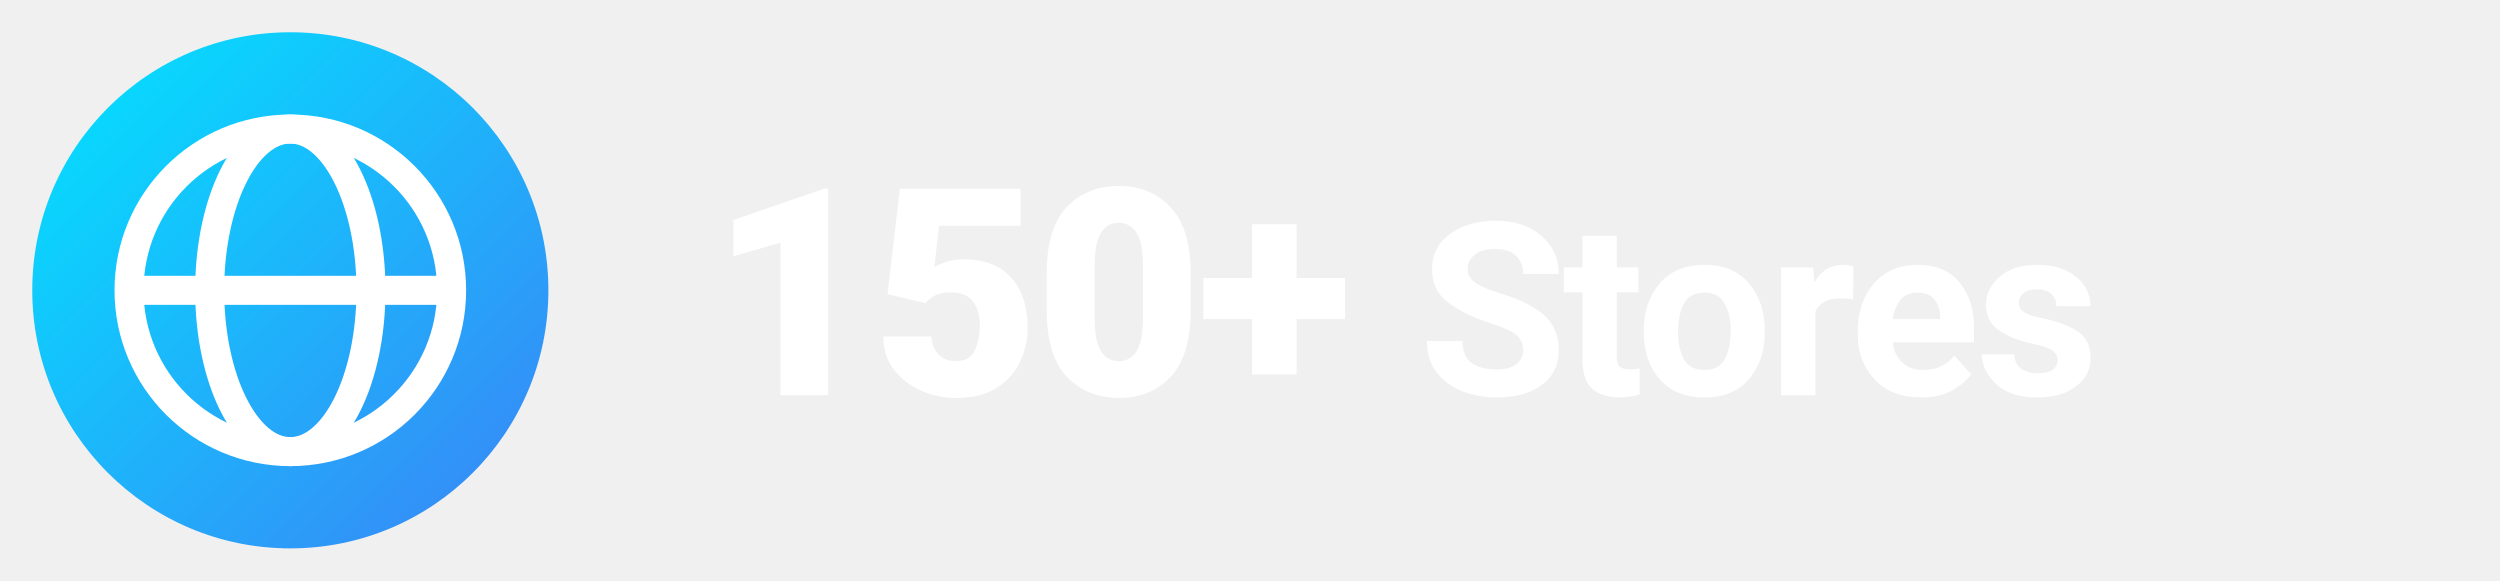
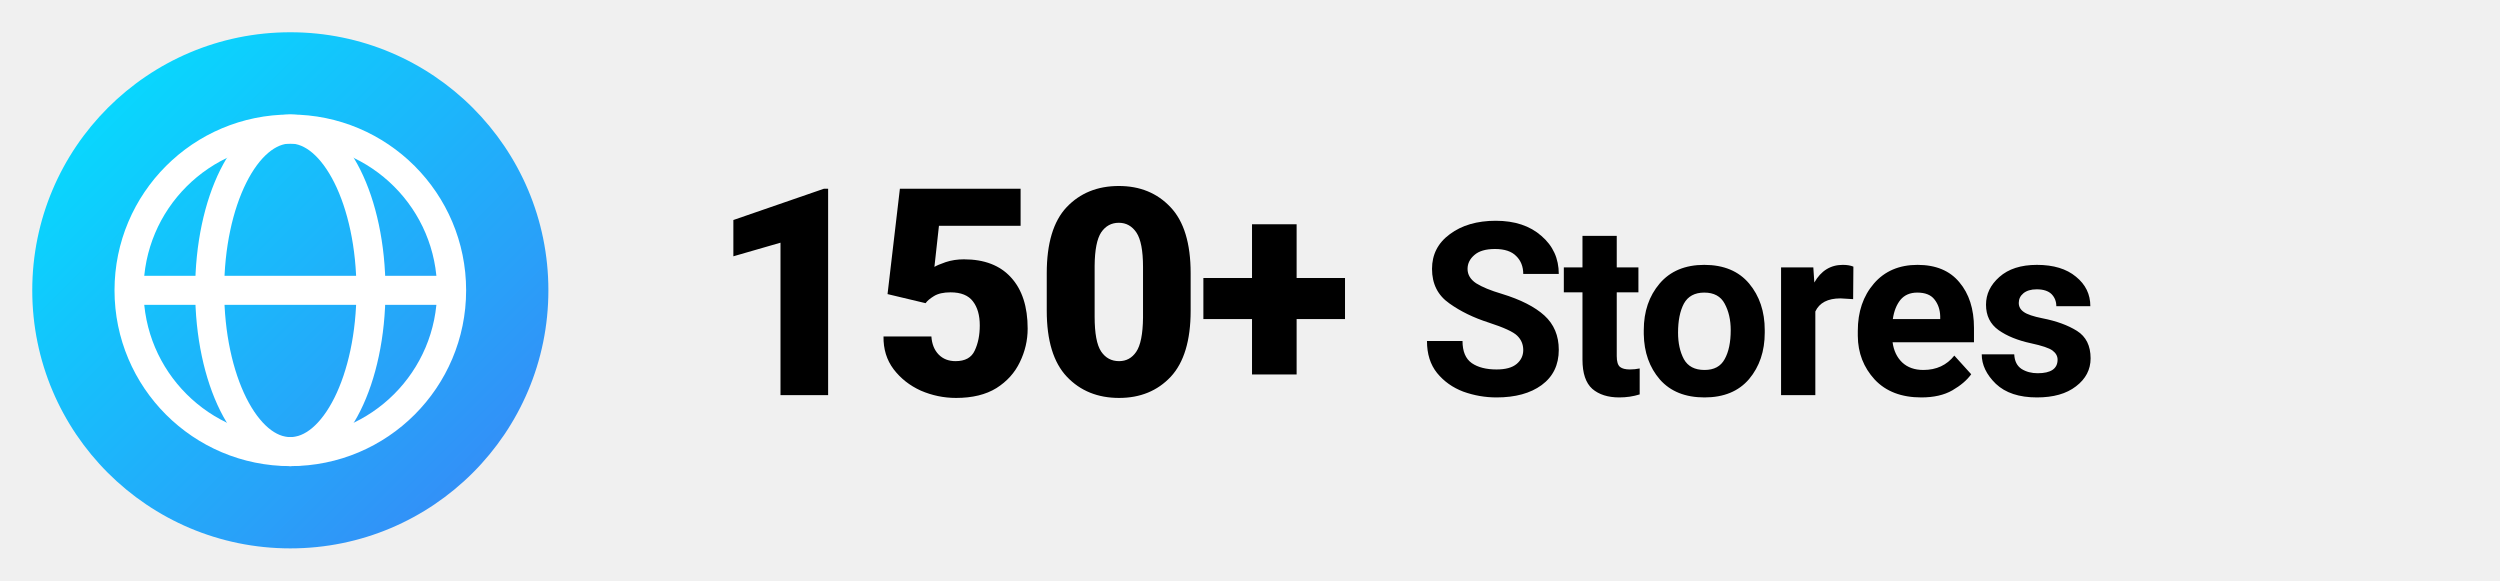
<svg xmlns="http://www.w3.org/2000/svg" viewBox="0 0 155 36" fill="none">
  <defs>
    <linearGradient id="plusGrad" x1="0%" y1="0%" x2="100%" y2="100%">
      <stop offset="0%" stop-color="#00E5FF" />
      <stop offset="100%" stop-color="#3B82F6" />
    </linearGradient>
  </defs>
  <circle cx="18" cy="18" r="16" fill="url(#plusGrad)" />
  <circle cx="18" cy="18" r="10" stroke="#FFFFFF" stroke-width="1.8" fill="none" />
  <ellipse cx="18" cy="18" rx="5" ry="10" stroke="#FFFFFF" stroke-width="1.8" fill="none" />
  <line x1="8" y1="18" x2="28" y2="18" stroke="#FFFFFF" stroke-width="1.8" />
-   <text x="44" y="24.5" fill="#FFFFFF" font-family="'Space Grotesk', -apple-system, BlinkMacSystemFont, 'Segoe UI', Roboto, sans-serif" font-weight="900" font-size="18" letter-spacing="-0.02em">150+ <tspan font-weight="600" font-size="15">Stores</tspan>
+   <text x="44" y="24.5" fill="currentColor" font-family="'Space Grotesk', -apple-system, BlinkMacSystemFont, 'Segoe UI', Roboto, sans-serif" font-weight="900" font-size="18" letter-spacing="-0.02em">150+ <tspan font-weight="600" font-size="15">Stores</tspan>
  </text>
</svg>
